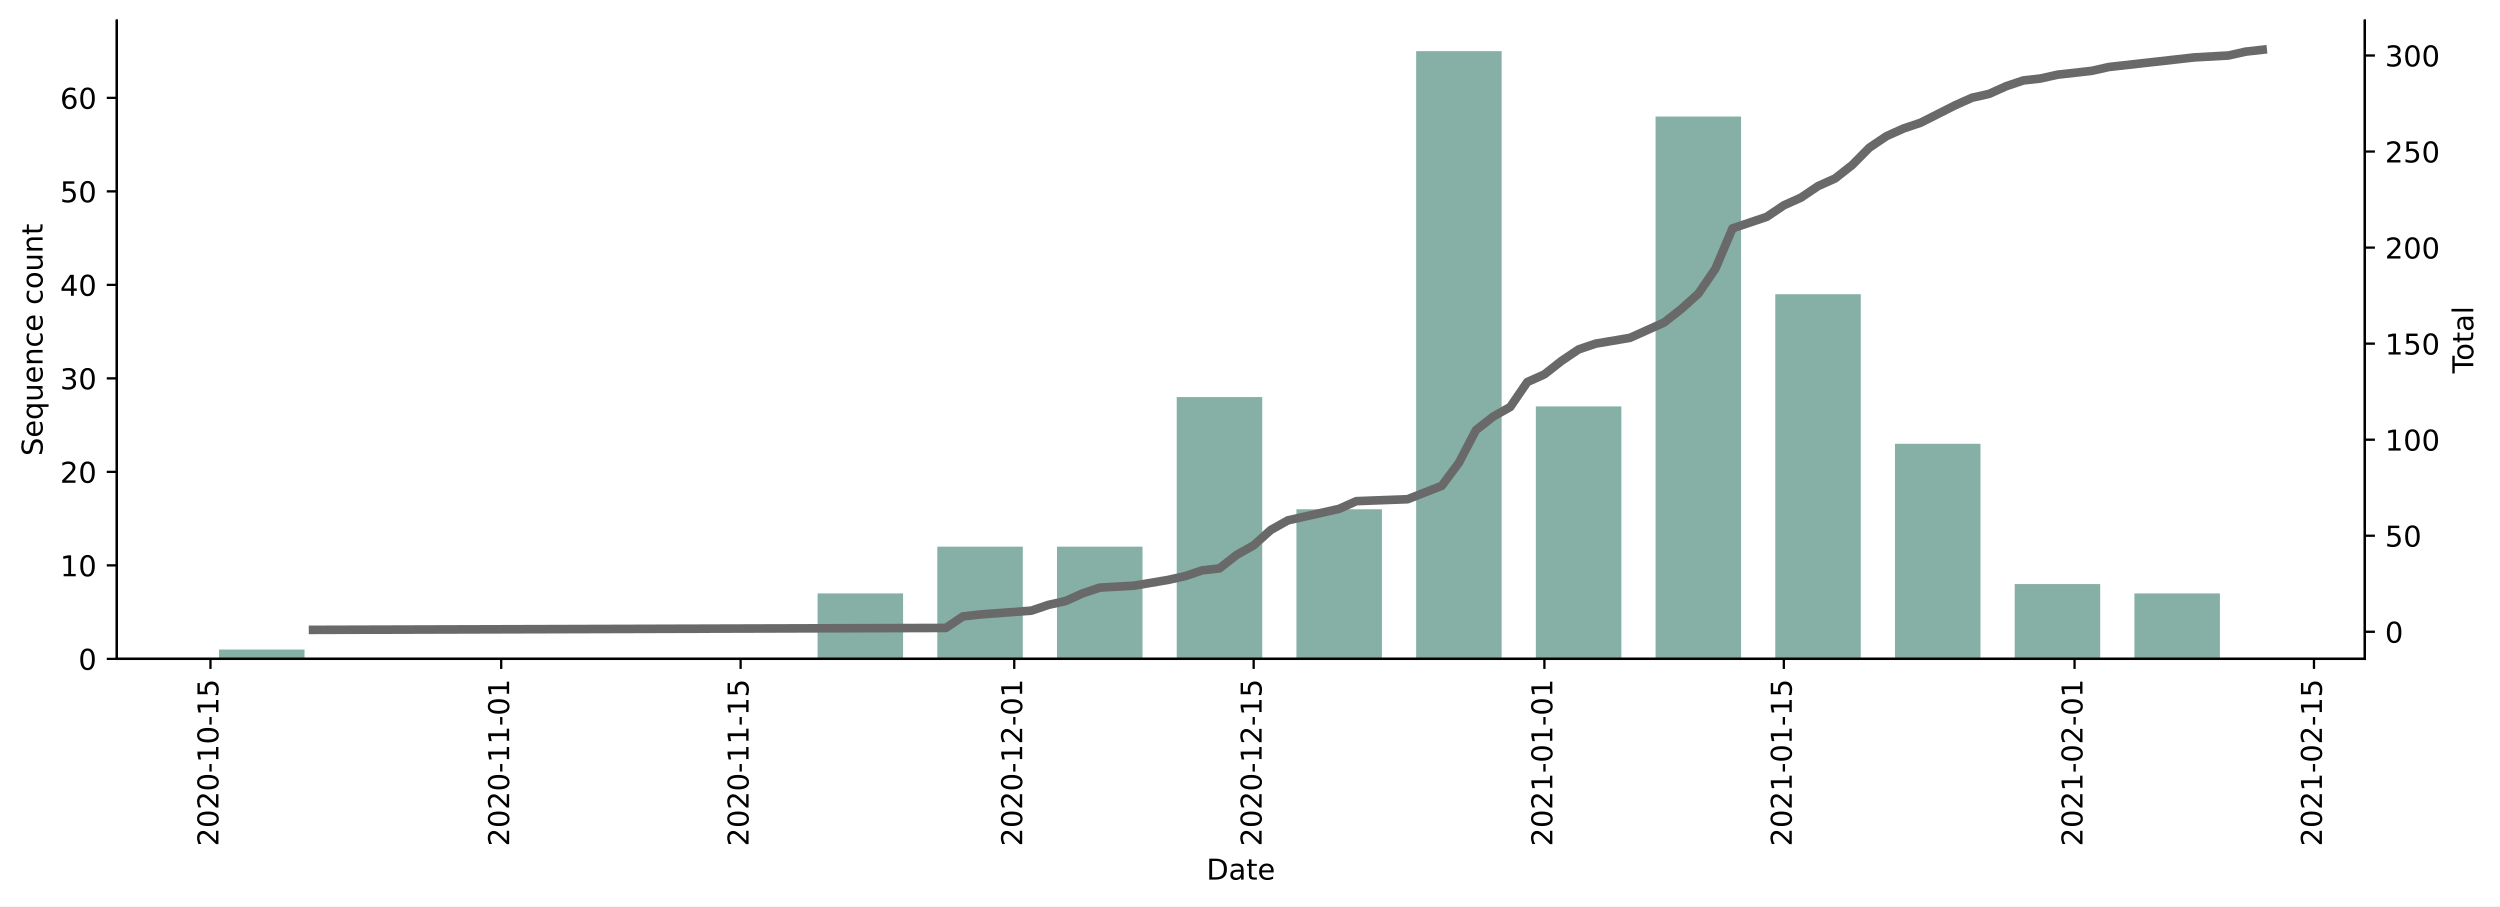
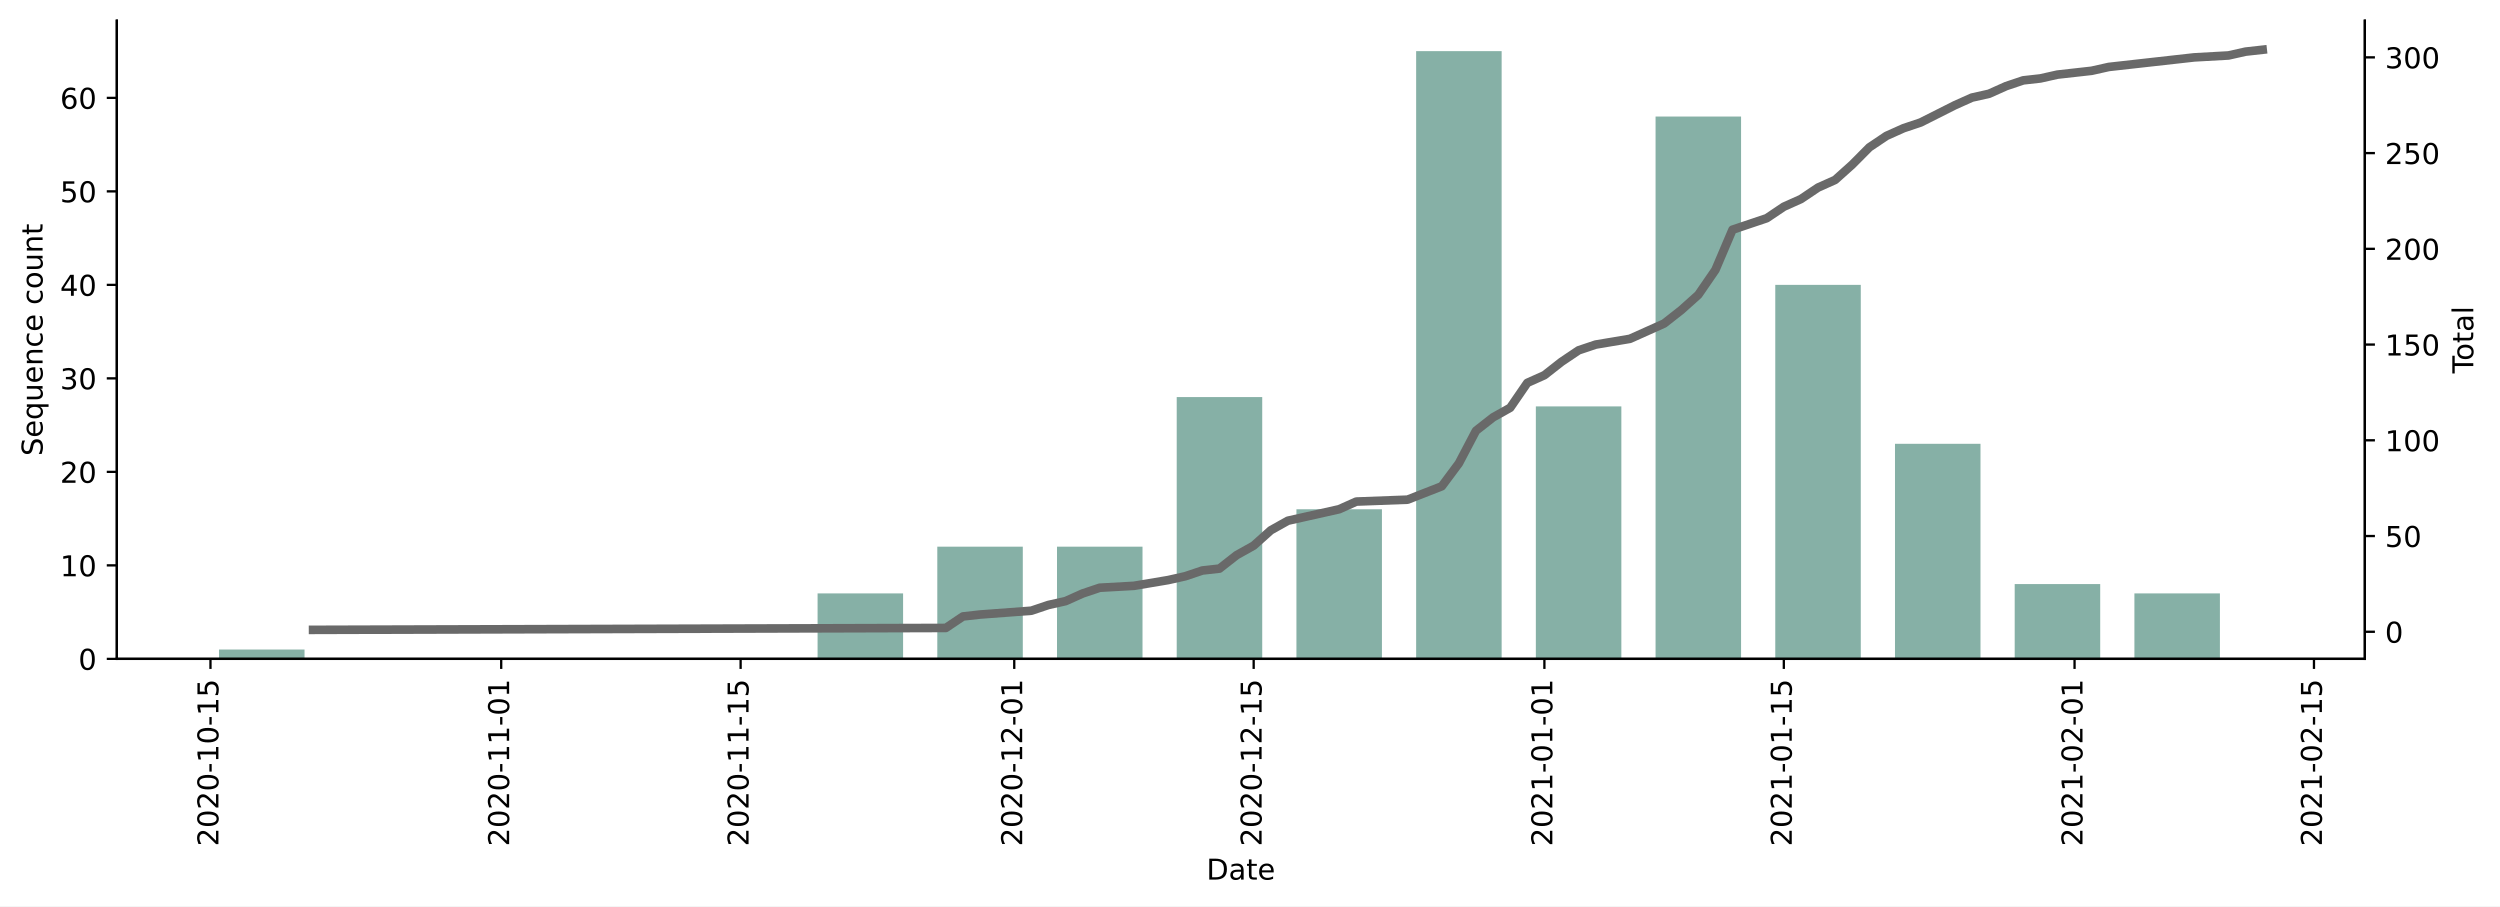
<svg xmlns="http://www.w3.org/2000/svg" xmlns:xlink="http://www.w3.org/1999/xlink" height="314.954pt" version="1.1" viewBox="0 0 868.769 314.954" width="868.769pt">
  <defs>
    <style type="text/css">*{stroke-linecap:butt;stroke-linejoin:round;}</style>
  </defs>
  <g id="figure_1">
    <g id="patch_1">
      <path d="M 0 314.954  L 868.769 314.954  L 868.769 0  L 0 0  z " style="fill:#ffffff;" />
    </g>
    <g id="axes_1">
      <g id="patch_2">
        <path d="M 40.603 228.96  L 821.803 228.96  L 821.803 7.2  L 40.603 7.2  z " style="fill:#ffffff;" />
      </g>
      <g id="patch_3">
-         <path clip-path="url(#pcdde70ada3)" d="M 76.112 228.96  L 105.827 228.96  L 105.827 225.711  L 76.112 225.711  z " style="fill:#86b0a6;" />
+         <path clip-path="url(#p0c2a02b82b)" d="M 76.112 228.96  L 105.827 228.96  L 105.827 225.711  L 76.112 225.711  z " style="fill:#86b0a6;" />
      </g>
      <g id="patch_4">
-         <path clip-path="url(#pcdde70ada3)" d="M 284.115 228.96  L 313.83 228.96  L 313.83 206.215  L 284.115 206.215  z " style="fill:#86b0a6;" />
+         <path clip-path="url(#p0c2a02b82b)" d="M 284.115 228.96  L 313.83 228.96  L 313.83 206.215  L 284.115 206.215  z " style="fill:#86b0a6;" />
      </g>
      <g id="patch_5">
-         <path clip-path="url(#pcdde70ada3)" d="M 325.716 228.96  L 355.431 228.96  L 355.431 189.969  L 325.716 189.969  z " style="fill:#86b0a6;" />
+         <path clip-path="url(#p0c2a02b82b)" d="M 325.716 228.96  L 355.431 228.96  L 355.431 189.969  L 325.716 189.969  z " style="fill:#86b0a6;" />
      </g>
      <g id="patch_6">
-         <path clip-path="url(#pcdde70ada3)" d="M 367.316 228.96  L 397.031 228.96  L 397.031 189.969  L 367.316 189.969  z " style="fill:#86b0a6;" />
+         <path clip-path="url(#p0c2a02b82b)" d="M 367.316 228.96  L 397.031 228.96  L 397.031 189.969  L 367.316 189.969  z " style="fill:#86b0a6;" />
      </g>
      <g id="patch_7">
-         <path clip-path="url(#pcdde70ada3)" d="M 408.917 228.96  L 438.632 228.96  L 438.632 137.982  L 408.917 137.982  z " style="fill:#86b0a6;" />
+         <path clip-path="url(#p0c2a02b82b)" d="M 408.917 228.96  L 438.632 228.96  L 438.632 137.982  L 408.917 137.982  z " style="fill:#86b0a6;" />
      </g>
      <g id="patch_8">
-         <path clip-path="url(#pcdde70ada3)" d="M 450.518 228.96  L 480.232 228.96  L 480.232 176.972  L 450.518 176.972  z " style="fill:#86b0a6;" />
+         <path clip-path="url(#p0c2a02b82b)" d="M 450.518 228.96  L 480.232 228.96  L 480.232 176.972  L 450.518 176.972  z " style="fill:#86b0a6;" />
      </g>
      <g id="patch_9">
-         <path clip-path="url(#pcdde70ada3)" d="M 492.118 228.96  L 521.833 228.96  L 521.833 17.76  L 492.118 17.76  z " style="fill:#86b0a6;" />
+         <path clip-path="url(#p0c2a02b82b)" d="M 492.118 228.96  L 521.833 228.96  L 521.833 17.76  L 492.118 17.76  z " style="fill:#86b0a6;" />
      </g>
      <g id="patch_10">
-         <path clip-path="url(#pcdde70ada3)" d="M 533.719 228.96  L 563.434 228.96  L 563.434 141.231  L 533.719 141.231  z " style="fill:#86b0a6;" />
+         <path clip-path="url(#p0c2a02b82b)" d="M 533.719 228.96  L 563.434 228.96  L 563.434 141.231  L 533.719 141.231  z " style="fill:#86b0a6;" />
      </g>
      <g id="patch_11">
-         <path clip-path="url(#pcdde70ada3)" d="M 575.32 228.96  L 605.034 228.96  L 605.034 40.505  L 575.32 40.505  z " style="fill:#86b0a6;" />
+         <path clip-path="url(#p0c2a02b82b)" d="M 575.32 228.96  L 605.034 228.96  L 605.034 40.505  L 575.32 40.505  z " style="fill:#86b0a6;" />
      </g>
      <g id="patch_12">
-         <path clip-path="url(#pcdde70ada3)" d="M 616.92 228.96  L 646.635 228.96  L 646.635 102.24  L 616.92 102.24  z " style="fill:#86b0a6;" />
+         <path clip-path="url(#p0c2a02b82b)" d="M 616.92 228.96  L 646.635 228.96  L 646.635 98.991  L 616.92 98.991  z " style="fill:#86b0a6;" />
      </g>
      <g id="patch_13">
-         <path clip-path="url(#pcdde70ada3)" d="M 658.521 228.96  L 688.235 228.96  L 688.235 154.228  L 658.521 154.228  z " style="fill:#86b0a6;" />
+         <path clip-path="url(#p0c2a02b82b)" d="M 658.521 228.96  L 688.235 228.96  L 688.235 154.228  L 658.521 154.228  z " style="fill:#86b0a6;" />
      </g>
      <g id="patch_14">
-         <path clip-path="url(#pcdde70ada3)" d="M 700.121 228.96  L 729.836 228.96  L 729.836 202.966  L 700.121 202.966  z " style="fill:#86b0a6;" />
+         <path clip-path="url(#p0c2a02b82b)" d="M 700.121 228.96  L 729.836 228.96  L 729.836 202.966  L 700.121 202.966  z " style="fill:#86b0a6;" />
      </g>
      <g id="patch_15">
-         <path clip-path="url(#pcdde70ada3)" d="M 741.722 228.96  L 771.437 228.96  L 771.437 206.215  L 741.722 206.215  z " style="fill:#86b0a6;" />
+         <path clip-path="url(#p0c2a02b82b)" d="M 741.722 228.96  L 771.437 228.96  L 771.437 206.215  L 741.722 206.215  z " style="fill:#86b0a6;" />
      </g>
      <g id="matplotlib.axis_1">
        <g id="xtick_1">
          <g id="line2d_1">
            <defs>
-               <path d="M 0 0  L 0 3.5  " id="m3cc97a684d" style="stroke:#000000;stroke-width:0.8;" />
+               <path d="M 0 0  L 0 3.5  " id="m582454fd17" style="stroke:#000000;stroke-width:0.8;" />
            </defs>
            <g>
-               <use style="stroke:#000000;stroke-width:0.8;" x="73.141" xlink:href="#m3cc97a684d" y="228.96" />
+               <use style="stroke:#000000;stroke-width:0.8;" x="73.141" xlink:href="#m582454fd17" y="228.96" />
            </g>
          </g>
          <g id="text_1">
            <g transform="translate(75.90012 294.0756)rotate(-90)scale(0.1 -0.1)">
              <defs>
                <path d="M 19.188 8.297  L 53.609 8.297  L 53.609 0  L 7.328 0  L 7.328 8.297  Q 12.938 14.109 22.625 23.891  Q 32.328 33.688 34.812 36.531  Q 39.547 41.844 41.422 45.531  Q 43.312 49.219 43.312 52.781  Q 43.312 58.594 39.234 62.25  Q 35.156 65.922 28.609 65.922  Q 23.969 65.922 18.812 64.312  Q 13.672 62.703 7.812 59.422  L 7.812 69.391  Q 13.766 71.781 18.938 73  Q 24.125 74.219 28.422 74.219  Q 39.75 74.219 46.484 68.547  Q 53.219 62.891 53.219 53.422  Q 53.219 48.922 51.531 44.891  Q 49.859 40.875 45.406 35.406  Q 44.188 33.984 37.641 27.219  Q 31.109 20.453 19.188 8.297  z " id="DejaVuSans-50" />
                <path d="M 31.781 66.406  Q 24.172 66.406 20.328 58.906  Q 16.5 51.422 16.5 36.375  Q 16.5 21.391 20.328 13.891  Q 24.172 6.391 31.781 6.391  Q 39.453 6.391 43.281 13.891  Q 47.125 21.391 47.125 36.375  Q 47.125 51.422 43.281 58.906  Q 39.453 66.406 31.781 66.406  z M 31.781 74.219  Q 44.047 74.219 50.516 64.516  Q 56.984 54.828 56.984 36.375  Q 56.984 17.969 50.516 8.266  Q 44.047 -1.422 31.781 -1.422  Q 19.531 -1.422 13.062 8.266  Q 6.594 17.969 6.594 36.375  Q 6.594 54.828 13.062 64.516  Q 19.531 74.219 31.781 74.219  z " id="DejaVuSans-48" />
                <path d="M 4.891 31.391  L 31.203 31.391  L 31.203 23.391  L 4.891 23.391  z " id="DejaVuSans-45" />
                <path d="M 12.406 8.297  L 28.516 8.297  L 28.516 63.922  L 10.984 60.406  L 10.984 69.391  L 28.422 72.906  L 38.281 72.906  L 38.281 8.297  L 54.391 8.297  L 54.391 0  L 12.406 0  z " id="DejaVuSans-49" />
                <path d="M 10.797 72.906  L 49.516 72.906  L 49.516 64.594  L 19.828 64.594  L 19.828 46.734  Q 21.969 47.469 24.109 47.828  Q 26.266 48.188 28.422 48.188  Q 40.625 48.188 47.75 41.5  Q 54.891 34.812 54.891 23.391  Q 54.891 11.625 47.562 5.094  Q 40.234 -1.422 26.906 -1.422  Q 22.312 -1.422 17.547 -0.641  Q 12.797 0.141 7.719 1.703  L 7.719 11.625  Q 12.109 9.234 16.797 8.062  Q 21.484 6.891 26.703 6.891  Q 35.156 6.891 40.078 11.328  Q 45.016 15.766 45.016 23.391  Q 45.016 31 40.078 35.438  Q 35.156 39.891 26.703 39.891  Q 22.75 39.891 18.812 39.016  Q 14.891 38.141 10.797 36.281  z " id="DejaVuSans-53" />
              </defs>
              <use xlink:href="#DejaVuSans-50" />
              <use x="63.623" xlink:href="#DejaVuSans-48" />
              <use x="127.246" xlink:href="#DejaVuSans-50" />
              <use x="190.869" xlink:href="#DejaVuSans-48" />
              <use x="254.492" xlink:href="#DejaVuSans-45" />
              <use x="290.576" xlink:href="#DejaVuSans-49" />
              <use x="354.199" xlink:href="#DejaVuSans-48" />
              <use x="417.822" xlink:href="#DejaVuSans-45" />
              <use x="453.906" xlink:href="#DejaVuSans-49" />
              <use x="517.529" xlink:href="#DejaVuSans-53" />
            </g>
          </g>
        </g>
        <g id="xtick_2">
          <g id="line2d_2">
            <g>
-               <use style="stroke:#000000;stroke-width:0.8;" x="174.171" xlink:href="#m3cc97a684d" y="228.96" />
+               <use style="stroke:#000000;stroke-width:0.8;" x="174.171" xlink:href="#m582454fd17" y="228.96" />
            </g>
          </g>
          <g id="text_2">
            <g transform="translate(176.9302 294.0756)rotate(-90)scale(0.1 -0.1)">
              <use xlink:href="#DejaVuSans-50" />
              <use x="63.623" xlink:href="#DejaVuSans-48" />
              <use x="127.246" xlink:href="#DejaVuSans-50" />
              <use x="190.869" xlink:href="#DejaVuSans-48" />
              <use x="254.492" xlink:href="#DejaVuSans-45" />
              <use x="290.576" xlink:href="#DejaVuSans-49" />
              <use x="354.199" xlink:href="#DejaVuSans-49" />
              <use x="417.822" xlink:href="#DejaVuSans-45" />
              <use x="453.906" xlink:href="#DejaVuSans-48" />
              <use x="517.529" xlink:href="#DejaVuSans-49" />
            </g>
          </g>
        </g>
        <g id="xtick_3">
          <g id="line2d_3">
            <g>
-               <use style="stroke:#000000;stroke-width:0.8;" x="257.372" xlink:href="#m3cc97a684d" y="228.96" />
+               <use style="stroke:#000000;stroke-width:0.8;" x="257.372" xlink:href="#m582454fd17" y="228.96" />
            </g>
          </g>
          <g id="text_3">
            <g transform="translate(260.1314 294.0756)rotate(-90)scale(0.1 -0.1)">
              <use xlink:href="#DejaVuSans-50" />
              <use x="63.623" xlink:href="#DejaVuSans-48" />
              <use x="127.246" xlink:href="#DejaVuSans-50" />
              <use x="190.869" xlink:href="#DejaVuSans-48" />
              <use x="254.492" xlink:href="#DejaVuSans-45" />
              <use x="290.576" xlink:href="#DejaVuSans-49" />
              <use x="354.199" xlink:href="#DejaVuSans-49" />
              <use x="417.822" xlink:href="#DejaVuSans-45" />
              <use x="453.906" xlink:href="#DejaVuSans-49" />
              <use x="517.529" xlink:href="#DejaVuSans-53" />
            </g>
          </g>
        </g>
        <g id="xtick_4">
          <g id="line2d_4">
            <g>
-               <use style="stroke:#000000;stroke-width:0.8;" x="352.459" xlink:href="#m3cc97a684d" y="228.96" />
+               <use style="stroke:#000000;stroke-width:0.8;" x="352.459" xlink:href="#m582454fd17" y="228.96" />
            </g>
          </g>
          <g id="text_4">
            <g transform="translate(355.2185 294.0756)rotate(-90)scale(0.1 -0.1)">
              <use xlink:href="#DejaVuSans-50" />
              <use x="63.623" xlink:href="#DejaVuSans-48" />
              <use x="127.246" xlink:href="#DejaVuSans-50" />
              <use x="190.869" xlink:href="#DejaVuSans-48" />
              <use x="254.492" xlink:href="#DejaVuSans-45" />
              <use x="290.576" xlink:href="#DejaVuSans-49" />
              <use x="354.199" xlink:href="#DejaVuSans-50" />
              <use x="417.822" xlink:href="#DejaVuSans-45" />
              <use x="453.906" xlink:href="#DejaVuSans-48" />
              <use x="517.529" xlink:href="#DejaVuSans-49" />
            </g>
          </g>
        </g>
        <g id="xtick_5">
          <g id="line2d_5">
            <g>
-               <use style="stroke:#000000;stroke-width:0.8;" x="435.66" xlink:href="#m3cc97a684d" y="228.96" />
+               <use style="stroke:#000000;stroke-width:0.8;" x="435.66" xlink:href="#m582454fd17" y="228.96" />
            </g>
          </g>
          <g id="text_5">
            <g transform="translate(438.4197 294.0756)rotate(-90)scale(0.1 -0.1)">
              <use xlink:href="#DejaVuSans-50" />
              <use x="63.623" xlink:href="#DejaVuSans-48" />
              <use x="127.246" xlink:href="#DejaVuSans-50" />
              <use x="190.869" xlink:href="#DejaVuSans-48" />
              <use x="254.492" xlink:href="#DejaVuSans-45" />
              <use x="290.576" xlink:href="#DejaVuSans-49" />
              <use x="354.199" xlink:href="#DejaVuSans-50" />
              <use x="417.822" xlink:href="#DejaVuSans-45" />
              <use x="453.906" xlink:href="#DejaVuSans-49" />
              <use x="517.529" xlink:href="#DejaVuSans-53" />
            </g>
          </g>
        </g>
        <g id="xtick_6">
          <g id="line2d_6">
            <g>
-               <use style="stroke:#000000;stroke-width:0.8;" x="536.69" xlink:href="#m3cc97a684d" y="228.96" />
+               <use style="stroke:#000000;stroke-width:0.8;" x="536.69" xlink:href="#m582454fd17" y="228.96" />
            </g>
          </g>
          <g id="text_6">
            <g transform="translate(539.4498 294.0756)rotate(-90)scale(0.1 -0.1)">
              <use xlink:href="#DejaVuSans-50" />
              <use x="63.623" xlink:href="#DejaVuSans-48" />
              <use x="127.246" xlink:href="#DejaVuSans-50" />
              <use x="190.869" xlink:href="#DejaVuSans-49" />
              <use x="254.492" xlink:href="#DejaVuSans-45" />
              <use x="290.576" xlink:href="#DejaVuSans-48" />
              <use x="354.199" xlink:href="#DejaVuSans-49" />
              <use x="417.822" xlink:href="#DejaVuSans-45" />
              <use x="453.906" xlink:href="#DejaVuSans-48" />
              <use x="517.529" xlink:href="#DejaVuSans-49" />
            </g>
          </g>
        </g>
        <g id="xtick_7">
          <g id="line2d_7">
            <g>
-               <use style="stroke:#000000;stroke-width:0.8;" x="619.892" xlink:href="#m3cc97a684d" y="228.96" />
+               <use style="stroke:#000000;stroke-width:0.8;" x="619.892" xlink:href="#m582454fd17" y="228.96" />
            </g>
          </g>
          <g id="text_7">
            <g transform="translate(622.651 294.0756)rotate(-90)scale(0.1 -0.1)">
              <use xlink:href="#DejaVuSans-50" />
              <use x="63.623" xlink:href="#DejaVuSans-48" />
              <use x="127.246" xlink:href="#DejaVuSans-50" />
              <use x="190.869" xlink:href="#DejaVuSans-49" />
              <use x="254.492" xlink:href="#DejaVuSans-45" />
              <use x="290.576" xlink:href="#DejaVuSans-48" />
              <use x="354.199" xlink:href="#DejaVuSans-49" />
              <use x="417.822" xlink:href="#DejaVuSans-45" />
              <use x="453.906" xlink:href="#DejaVuSans-49" />
              <use x="517.529" xlink:href="#DejaVuSans-53" />
            </g>
          </g>
        </g>
        <g id="xtick_8">
          <g id="line2d_8">
            <g>
-               <use style="stroke:#000000;stroke-width:0.8;" x="720.922" xlink:href="#m3cc97a684d" y="228.96" />
+               <use style="stroke:#000000;stroke-width:0.8;" x="720.922" xlink:href="#m582454fd17" y="228.96" />
            </g>
          </g>
          <g id="text_8">
            <g transform="translate(723.681 294.0756)rotate(-90)scale(0.1 -0.1)">
              <use xlink:href="#DejaVuSans-50" />
              <use x="63.623" xlink:href="#DejaVuSans-48" />
              <use x="127.246" xlink:href="#DejaVuSans-50" />
              <use x="190.869" xlink:href="#DejaVuSans-49" />
              <use x="254.492" xlink:href="#DejaVuSans-45" />
              <use x="290.576" xlink:href="#DejaVuSans-48" />
              <use x="354.199" xlink:href="#DejaVuSans-50" />
              <use x="417.822" xlink:href="#DejaVuSans-45" />
              <use x="453.906" xlink:href="#DejaVuSans-48" />
              <use x="517.529" xlink:href="#DejaVuSans-49" />
            </g>
          </g>
        </g>
        <g id="xtick_9">
          <g id="line2d_9">
            <g>
-               <use style="stroke:#000000;stroke-width:0.8;" x="804.123" xlink:href="#m3cc97a684d" y="228.96" />
+               <use style="stroke:#000000;stroke-width:0.8;" x="804.123" xlink:href="#m582454fd17" y="228.96" />
            </g>
          </g>
          <g id="text_9">
            <g transform="translate(806.8822 294.0756)rotate(-90)scale(0.1 -0.1)">
              <use xlink:href="#DejaVuSans-50" />
              <use x="63.623" xlink:href="#DejaVuSans-48" />
              <use x="127.246" xlink:href="#DejaVuSans-50" />
              <use x="190.869" xlink:href="#DejaVuSans-49" />
              <use x="254.492" xlink:href="#DejaVuSans-45" />
              <use x="290.576" xlink:href="#DejaVuSans-48" />
              <use x="354.199" xlink:href="#DejaVuSans-50" />
              <use x="417.822" xlink:href="#DejaVuSans-45" />
              <use x="453.906" xlink:href="#DejaVuSans-49" />
              <use x="517.529" xlink:href="#DejaVuSans-53" />
            </g>
          </g>
        </g>
        <g id="text_10">
          <g transform="translate(419.2523 305.6741)scale(0.1 -0.1)">
            <defs>
              <path d="M 19.672 64.797  L 19.672 8.109  L 31.594 8.109  Q 46.688 8.109 53.688 14.938  Q 60.688 21.781 60.688 36.531  Q 60.688 51.172 53.688 57.984  Q 46.688 64.797 31.594 64.797  z M 9.812 72.906  L 30.078 72.906  Q 51.266 72.906 61.172 64.094  Q 71.094 55.281 71.094 36.531  Q 71.094 17.672 61.125 8.828  Q 51.172 0 30.078 0  L 9.812 0  z " id="DejaVuSans-68" />
              <path d="M 34.281 27.484  Q 23.391 27.484 19.188 25  Q 14.984 22.516 14.984 16.5  Q 14.984 11.719 18.141 8.906  Q 21.297 6.109 26.703 6.109  Q 34.188 6.109 38.703 11.406  Q 43.219 16.703 43.219 25.484  L 43.219 27.484  z M 52.203 31.203  L 52.203 0  L 43.219 0  L 43.219 8.297  Q 40.141 3.328 35.547 0.953  Q 30.953 -1.422 24.312 -1.422  Q 15.922 -1.422 10.953 3.297  Q 6 8.016 6 15.922  Q 6 25.141 12.172 29.828  Q 18.359 34.516 30.609 34.516  L 43.219 34.516  L 43.219 35.406  Q 43.219 41.609 39.141 45  Q 35.062 48.391 27.688 48.391  Q 23 48.391 18.547 47.266  Q 14.109 46.141 10.016 43.891  L 10.016 52.203  Q 14.938 54.109 19.578 55.047  Q 24.219 56 28.609 56  Q 40.484 56 46.344 49.844  Q 52.203 43.703 52.203 31.203  z " id="DejaVuSans-97" />
              <path d="M 18.312 70.219  L 18.312 54.688  L 36.812 54.688  L 36.812 47.703  L 18.312 47.703  L 18.312 18.016  Q 18.312 11.328 20.141 9.422  Q 21.969 7.516 27.594 7.516  L 36.812 7.516  L 36.812 0  L 27.594 0  Q 17.188 0 13.234 3.875  Q 9.281 7.766 9.281 18.016  L 9.281 47.703  L 2.688 47.703  L 2.688 54.688  L 9.281 54.688  L 9.281 70.219  z " id="DejaVuSans-116" />
              <path d="M 56.203 29.594  L 56.203 25.203  L 14.891 25.203  Q 15.484 15.922 20.484 11.062  Q 25.484 6.203 34.422 6.203  Q 39.594 6.203 44.453 7.469  Q 49.312 8.734 54.109 11.281  L 54.109 2.781  Q 49.266 0.734 44.188 -0.344  Q 39.109 -1.422 33.891 -1.422  Q 20.797 -1.422 13.156 6.188  Q 5.516 13.812 5.516 26.812  Q 5.516 40.234 12.766 48.109  Q 20.016 56 32.328 56  Q 43.359 56 49.781 48.891  Q 56.203 41.797 56.203 29.594  z M 47.219 32.234  Q 47.125 39.594 43.094 43.984  Q 39.062 48.391 32.422 48.391  Q 24.906 48.391 20.391 44.141  Q 15.875 39.891 15.188 32.172  z " id="DejaVuSans-101" />
            </defs>
            <use xlink:href="#DejaVuSans-68" />
            <use x="77.002" xlink:href="#DejaVuSans-97" />
            <use x="138.281" xlink:href="#DejaVuSans-116" />
            <use x="177.49" xlink:href="#DejaVuSans-101" />
          </g>
        </g>
      </g>
      <g id="matplotlib.axis_2">
        <g id="ytick_1">
          <g id="line2d_10">
            <defs>
-               <path d="M 0 0  L -3.5 0  " id="m33e6e8885e" style="stroke:#000000;stroke-width:0.8;" />
+               <path d="M 0 0  L -3.5 0  " id="md8d2fc8079" style="stroke:#000000;stroke-width:0.8;" />
            </defs>
            <g>
-               <use style="stroke:#000000;stroke-width:0.8;" x="40.603" xlink:href="#m33e6e8885e" y="228.96" />
+               <use style="stroke:#000000;stroke-width:0.8;" x="40.603" xlink:href="#md8d2fc8079" y="228.96" />
            </g>
          </g>
          <g id="text_11">
            <g transform="translate(27.24063 232.7592)scale(0.1 -0.1)">
              <use xlink:href="#DejaVuSans-48" />
            </g>
          </g>
        </g>
        <g id="ytick_2">
          <g id="line2d_11">
            <g>
-               <use style="stroke:#000000;stroke-width:0.8;" x="40.603" xlink:href="#m33e6e8885e" y="196.468" />
+               <use style="stroke:#000000;stroke-width:0.8;" x="40.603" xlink:href="#md8d2fc8079" y="196.468" />
            </g>
          </g>
          <g id="text_12">
            <g transform="translate(20.87813 200.2669)scale(0.1 -0.1)">
              <use xlink:href="#DejaVuSans-49" />
              <use x="63.623" xlink:href="#DejaVuSans-48" />
            </g>
          </g>
        </g>
        <g id="ytick_3">
          <g id="line2d_12">
            <g>
-               <use style="stroke:#000000;stroke-width:0.8;" x="40.603" xlink:href="#m33e6e8885e" y="163.975" />
+               <use style="stroke:#000000;stroke-width:0.8;" x="40.603" xlink:href="#md8d2fc8079" y="163.975" />
            </g>
          </g>
          <g id="text_13">
            <g transform="translate(20.87813 167.7746)scale(0.1 -0.1)">
              <use xlink:href="#DejaVuSans-50" />
              <use x="63.623" xlink:href="#DejaVuSans-48" />
            </g>
          </g>
        </g>
        <g id="ytick_4">
          <g id="line2d_13">
            <g>
-               <use style="stroke:#000000;stroke-width:0.8;" x="40.603" xlink:href="#m33e6e8885e" y="131.483" />
+               <use style="stroke:#000000;stroke-width:0.8;" x="40.603" xlink:href="#md8d2fc8079" y="131.483" />
            </g>
          </g>
          <g id="text_14">
            <g transform="translate(20.87813 135.2823)scale(0.1 -0.1)">
              <defs>
                <path d="M 40.578 39.312  Q 47.656 37.797 51.625 33  Q 55.609 28.219 55.609 21.188  Q 55.609 10.406 48.188 4.484  Q 40.766 -1.422 27.094 -1.422  Q 22.516 -1.422 17.656 -0.516  Q 12.797 0.391 7.625 2.203  L 7.625 11.719  Q 11.719 9.328 16.594 8.109  Q 21.484 6.891 26.812 6.891  Q 36.078 6.891 40.938 10.547  Q 45.797 14.203 45.797 21.188  Q 45.797 27.641 41.281 31.266  Q 36.766 34.906 28.719 34.906  L 20.219 34.906  L 20.219 43.016  L 29.109 43.016  Q 36.375 43.016 40.234 45.922  Q 44.094 48.828 44.094 54.297  Q 44.094 59.906 40.109 62.906  Q 36.141 65.922 28.719 65.922  Q 24.656 65.922 20.016 65.031  Q 15.375 64.156 9.812 62.312  L 9.812 71.094  Q 15.438 72.656 20.344 73.438  Q 25.25 74.219 29.594 74.219  Q 40.828 74.219 47.359 69.109  Q 53.906 64.016 53.906 55.328  Q 53.906 49.266 50.438 45.094  Q 46.969 40.922 40.578 39.312  z " id="DejaVuSans-51" />
              </defs>
              <use xlink:href="#DejaVuSans-51" />
              <use x="63.623" xlink:href="#DejaVuSans-48" />
            </g>
          </g>
        </g>
        <g id="ytick_5">
          <g id="line2d_14">
            <g>
-               <use style="stroke:#000000;stroke-width:0.8;" x="40.603" xlink:href="#m33e6e8885e" y="98.991" />
+               <use style="stroke:#000000;stroke-width:0.8;" x="40.603" xlink:href="#md8d2fc8079" y="98.991" />
            </g>
          </g>
          <g id="text_15">
            <g transform="translate(20.87813 102.79)scale(0.1 -0.1)">
              <defs>
                <path d="M 37.797 64.312  L 12.891 25.391  L 37.797 25.391  z M 35.203 72.906  L 47.609 72.906  L 47.609 25.391  L 58.016 25.391  L 58.016 17.188  L 47.609 17.188  L 47.609 0  L 37.797 0  L 37.797 17.188  L 4.891 17.188  L 4.891 26.703  z " id="DejaVuSans-52" />
              </defs>
              <use xlink:href="#DejaVuSans-52" />
              <use x="63.623" xlink:href="#DejaVuSans-48" />
            </g>
          </g>
        </g>
        <g id="ytick_6">
          <g id="line2d_15">
            <g>
-               <use style="stroke:#000000;stroke-width:0.8;" x="40.603" xlink:href="#m33e6e8885e" y="66.498" />
+               <use style="stroke:#000000;stroke-width:0.8;" x="40.603" xlink:href="#md8d2fc8079" y="66.498" />
            </g>
          </g>
          <g id="text_16">
            <g transform="translate(20.87813 70.29768)scale(0.1 -0.1)">
              <use xlink:href="#DejaVuSans-53" />
              <use x="63.623" xlink:href="#DejaVuSans-48" />
            </g>
          </g>
        </g>
        <g id="ytick_7">
          <g id="line2d_16">
            <g>
-               <use style="stroke:#000000;stroke-width:0.8;" x="40.603" xlink:href="#m33e6e8885e" y="34.006" />
+               <use style="stroke:#000000;stroke-width:0.8;" x="40.603" xlink:href="#md8d2fc8079" y="34.006" />
            </g>
          </g>
          <g id="text_17">
            <g transform="translate(20.87813 37.80537)scale(0.1 -0.1)">
              <defs>
                <path d="M 33.016 40.375  Q 26.375 40.375 22.484 35.828  Q 18.609 31.297 18.609 23.391  Q 18.609 15.531 22.484 10.953  Q 26.375 6.391 33.016 6.391  Q 39.656 6.391 43.531 10.953  Q 47.406 15.531 47.406 23.391  Q 47.406 31.297 43.531 35.828  Q 39.656 40.375 33.016 40.375  z M 52.594 71.297  L 52.594 62.312  Q 48.875 64.062 45.094 64.984  Q 41.312 65.922 37.594 65.922  Q 27.828 65.922 22.672 59.328  Q 17.531 52.734 16.797 39.406  Q 19.672 43.656 24.016 45.922  Q 28.375 48.188 33.594 48.188  Q 44.578 48.188 50.953 41.516  Q 57.328 34.859 57.328 23.391  Q 57.328 12.156 50.688 5.359  Q 44.047 -1.422 33.016 -1.422  Q 20.359 -1.422 13.672 8.266  Q 6.984 17.969 6.984 36.375  Q 6.984 53.656 15.188 63.938  Q 23.391 74.219 37.203 74.219  Q 40.922 74.219 44.703 73.484  Q 48.484 72.75 52.594 71.297  z " id="DejaVuSans-54" />
              </defs>
              <use xlink:href="#DejaVuSans-54" />
              <use x="63.623" xlink:href="#DejaVuSans-48" />
            </g>
          </g>
        </g>
        <g id="text_18">
          <g transform="translate(14.79844 158.4402)rotate(-90)scale(0.1 -0.1)">
            <defs>
              <path d="M 53.516 70.516  L 53.516 60.891  Q 47.906 63.578 42.922 64.891  Q 37.938 66.219 33.297 66.219  Q 25.25 66.219 20.875 63.094  Q 16.5 59.969 16.5 54.203  Q 16.5 49.359 19.406 46.891  Q 22.312 44.438 30.422 42.922  L 36.375 41.703  Q 47.406 39.594 52.656 34.297  Q 57.906 29 57.906 20.125  Q 57.906 9.516 50.797 4.047  Q 43.703 -1.422 29.984 -1.422  Q 24.812 -1.422 18.969 -0.25  Q 13.141 0.922 6.891 3.219  L 6.891 13.375  Q 12.891 10.016 18.656 8.297  Q 24.422 6.594 29.984 6.594  Q 38.422 6.594 43.016 9.906  Q 47.609 13.234 47.609 19.391  Q 47.609 24.75 44.312 27.781  Q 41.016 30.812 33.5 32.328  L 27.484 33.5  Q 16.453 35.688 11.516 40.375  Q 6.594 45.062 6.594 53.422  Q 6.594 63.094 13.406 68.656  Q 20.219 74.219 32.172 74.219  Q 37.312 74.219 42.625 73.281  Q 47.953 72.359 53.516 70.516  z " id="DejaVuSans-83" />
              <path d="M 14.797 27.297  Q 14.797 17.391 18.875 11.75  Q 22.953 6.109 30.078 6.109  Q 37.203 6.109 41.297 11.75  Q 45.406 17.391 45.406 27.297  Q 45.406 37.203 41.297 42.844  Q 37.203 48.484 30.078 48.484  Q 22.953 48.484 18.875 42.844  Q 14.797 37.203 14.797 27.297  z M 45.406 8.203  Q 42.578 3.328 38.25 0.953  Q 33.938 -1.422 27.875 -1.422  Q 17.969 -1.422 11.734 6.484  Q 5.516 14.406 5.516 27.297  Q 5.516 40.188 11.734 48.094  Q 17.969 56 27.875 56  Q 33.938 56 38.25 53.625  Q 42.578 51.266 45.406 46.391  L 45.406 54.688  L 54.391 54.688  L 54.391 -20.797  L 45.406 -20.797  z " id="DejaVuSans-113" />
              <path d="M 8.5 21.578  L 8.5 54.688  L 17.484 54.688  L 17.484 21.922  Q 17.484 14.156 20.5 10.266  Q 23.531 6.391 29.594 6.391  Q 36.859 6.391 41.078 11.031  Q 45.312 15.672 45.312 23.688  L 45.312 54.688  L 54.297 54.688  L 54.297 0  L 45.312 0  L 45.312 8.406  Q 42.047 3.422 37.719 1  Q 33.406 -1.422 27.688 -1.422  Q 18.266 -1.422 13.375 4.438  Q 8.5 10.297 8.5 21.578  z M 31.109 56  z " id="DejaVuSans-117" />
              <path d="M 54.891 33.016  L 54.891 0  L 45.906 0  L 45.906 32.719  Q 45.906 40.484 42.875 44.328  Q 39.844 48.188 33.797 48.188  Q 26.516 48.188 22.312 43.547  Q 18.109 38.922 18.109 30.906  L 18.109 0  L 9.078 0  L 9.078 54.688  L 18.109 54.688  L 18.109 46.188  Q 21.344 51.125 25.703 53.562  Q 30.078 56 35.797 56  Q 45.219 56 50.047 50.172  Q 54.891 44.344 54.891 33.016  z " id="DejaVuSans-110" />
              <path d="M 48.781 52.594  L 48.781 44.188  Q 44.969 46.297 41.141 47.344  Q 37.312 48.391 33.406 48.391  Q 24.656 48.391 19.812 42.844  Q 14.984 37.312 14.984 27.297  Q 14.984 17.281 19.812 11.734  Q 24.656 6.203 33.406 6.203  Q 37.312 6.203 41.141 7.25  Q 44.969 8.297 48.781 10.406  L 48.781 2.094  Q 45.016 0.344 40.984 -0.531  Q 36.969 -1.422 32.422 -1.422  Q 20.062 -1.422 12.781 6.344  Q 5.516 14.109 5.516 27.297  Q 5.516 40.672 12.859 48.328  Q 20.219 56 33.016 56  Q 37.156 56 41.109 55.141  Q 45.062 54.297 48.781 52.594  z " id="DejaVuSans-99" />
              <path id="DejaVuSans-32" />
              <path d="M 30.609 48.391  Q 23.391 48.391 19.188 42.75  Q 14.984 37.109 14.984 27.297  Q 14.984 17.484 19.156 11.844  Q 23.344 6.203 30.609 6.203  Q 37.797 6.203 41.984 11.859  Q 46.188 17.531 46.188 27.297  Q 46.188 37.016 41.984 42.703  Q 37.797 48.391 30.609 48.391  z M 30.609 56  Q 42.328 56 49.016 48.375  Q 55.719 40.766 55.719 27.297  Q 55.719 13.875 49.016 6.219  Q 42.328 -1.422 30.609 -1.422  Q 18.844 -1.422 12.172 6.219  Q 5.516 13.875 5.516 27.297  Q 5.516 40.766 12.172 48.375  Q 18.844 56 30.609 56  z " id="DejaVuSans-111" />
            </defs>
            <use xlink:href="#DejaVuSans-83" />
            <use x="63.477" xlink:href="#DejaVuSans-101" />
            <use x="125" xlink:href="#DejaVuSans-113" />
            <use x="188.477" xlink:href="#DejaVuSans-117" />
            <use x="251.855" xlink:href="#DejaVuSans-101" />
            <use x="313.379" xlink:href="#DejaVuSans-110" />
            <use x="376.758" xlink:href="#DejaVuSans-99" />
            <use x="431.738" xlink:href="#DejaVuSans-101" />
            <use x="493.262" xlink:href="#DejaVuSans-32" />
            <use x="525.049" xlink:href="#DejaVuSans-99" />
            <use x="580.029" xlink:href="#DejaVuSans-111" />
            <use x="641.211" xlink:href="#DejaVuSans-117" />
            <use x="704.59" xlink:href="#DejaVuSans-110" />
            <use x="767.969" xlink:href="#DejaVuSans-116" />
          </g>
        </g>
      </g>
      <g id="patch_16">
        <path d="M 40.603 228.96  L 40.603 7.2  " style="fill:none;stroke:#000000;stroke-linecap:square;stroke-linejoin:miter;stroke-width:0.8;" />
      </g>
      <g id="patch_17">
        <path d="M 821.803 228.96  L 821.803 7.2  " style="fill:none;stroke:#000000;stroke-linecap:square;stroke-linejoin:miter;stroke-width:0.8;" />
      </g>
      <g id="patch_18">
        <path d="M 40.603 228.96  L 821.803 228.96  " style="fill:none;stroke:#000000;stroke-linecap:square;stroke-linejoin:miter;stroke-width:0.8;" />
      </g>
    </g>
    <g id="axes_2">
      <g id="matplotlib.axis_3">
        <g id="ytick_8">
          <g id="line2d_17">
            <defs>
-               <path d="M 0 0  L 3.5 0  " id="mcd092052d3" style="stroke:#000000;stroke-width:0.8;" />
+               <path d="M 0 0  L 3.5 0  " id="mf34b84131e" style="stroke:#000000;stroke-width:0.8;" />
            </defs>
            <g>
-               <use style="stroke:#000000;stroke-width:0.8;" x="821.803" xlink:href="#mcd092052d3" y="219.548" />
+               <use style="stroke:#000000;stroke-width:0.8;" x="821.803" xlink:href="#mf34b84131e" y="219.545" />
            </g>
          </g>
          <g id="text_19">
-             <g transform="translate(828.8031 223.3468)scale(0.1 -0.1)">
+             <g transform="translate(828.8031 223.3446)scale(0.1 -0.1)">
              <use xlink:href="#DejaVuSans-48" />
            </g>
          </g>
        </g>
        <g id="ytick_9">
          <g id="line2d_18">
            <g>
-               <use style="stroke:#000000;stroke-width:0.8;" x="821.803" xlink:href="#mcd092052d3" y="186.17" />
+               <use style="stroke:#000000;stroke-width:0.8;" x="821.803" xlink:href="#mf34b84131e" y="186.278" />
            </g>
          </g>
          <g id="text_20">
-             <g transform="translate(828.8031 189.9693)scale(0.1 -0.1)">
+             <g transform="translate(828.8031 190.0772)scale(0.1 -0.1)">
              <use xlink:href="#DejaVuSans-53" />
              <use x="63.623" xlink:href="#DejaVuSans-48" />
            </g>
          </g>
        </g>
        <g id="ytick_10">
          <g id="line2d_19">
            <g>
-               <use style="stroke:#000000;stroke-width:0.8;" x="821.803" xlink:href="#mcd092052d3" y="152.793" />
+               <use style="stroke:#000000;stroke-width:0.8;" x="821.803" xlink:href="#mf34b84131e" y="153.011" />
            </g>
          </g>
          <g id="text_21">
-             <g transform="translate(828.8031 156.5918)scale(0.1 -0.1)">
+             <g transform="translate(828.8031 156.8099)scale(0.1 -0.1)">
              <use xlink:href="#DejaVuSans-49" />
              <use x="63.623" xlink:href="#DejaVuSans-48" />
              <use x="127.246" xlink:href="#DejaVuSans-48" />
            </g>
          </g>
        </g>
        <g id="ytick_11">
          <g id="line2d_20">
            <g>
-               <use style="stroke:#000000;stroke-width:0.8;" x="821.803" xlink:href="#mcd092052d3" y="119.415" />
+               <use style="stroke:#000000;stroke-width:0.8;" x="821.803" xlink:href="#mf34b84131e" y="119.743" />
            </g>
          </g>
          <g id="text_22">
-             <g transform="translate(828.8031 123.2143)scale(0.1 -0.1)">
+             <g transform="translate(828.8031 123.5426)scale(0.1 -0.1)">
              <use xlink:href="#DejaVuSans-49" />
              <use x="63.623" xlink:href="#DejaVuSans-53" />
              <use x="127.246" xlink:href="#DejaVuSans-48" />
            </g>
          </g>
        </g>
        <g id="ytick_12">
          <g id="line2d_21">
            <g>
-               <use style="stroke:#000000;stroke-width:0.8;" x="821.803" xlink:href="#mcd092052d3" y="86.038" />
+               <use style="stroke:#000000;stroke-width:0.8;" x="821.803" xlink:href="#mf34b84131e" y="86.476" />
            </g>
          </g>
          <g id="text_23">
-             <g transform="translate(828.8031 89.83683)scale(0.1 -0.1)">
+             <g transform="translate(828.8031 90.27526)scale(0.1 -0.1)">
              <use xlink:href="#DejaVuSans-50" />
              <use x="63.623" xlink:href="#DejaVuSans-48" />
              <use x="127.246" xlink:href="#DejaVuSans-48" />
            </g>
          </g>
        </g>
        <g id="ytick_13">
          <g id="line2d_22">
            <g>
-               <use style="stroke:#000000;stroke-width:0.8;" x="821.803" xlink:href="#mcd092052d3" y="52.66" />
+               <use style="stroke:#000000;stroke-width:0.8;" x="821.803" xlink:href="#mf34b84131e" y="53.209" />
            </g>
          </g>
          <g id="text_24">
-             <g transform="translate(828.8031 56.45935)scale(0.1 -0.1)">
+             <g transform="translate(828.8031 57.00793)scale(0.1 -0.1)">
              <use xlink:href="#DejaVuSans-50" />
              <use x="63.623" xlink:href="#DejaVuSans-53" />
              <use x="127.246" xlink:href="#DejaVuSans-48" />
            </g>
          </g>
        </g>
        <g id="ytick_14">
          <g id="line2d_23">
            <g>
-               <use style="stroke:#000000;stroke-width:0.8;" x="821.803" xlink:href="#mcd092052d3" y="19.283" />
+               <use style="stroke:#000000;stroke-width:0.8;" x="821.803" xlink:href="#mf34b84131e" y="19.941" />
            </g>
          </g>
          <g id="text_25">
-             <g transform="translate(828.8031 23.08187)scale(0.1 -0.1)">
+             <g transform="translate(828.8031 23.7406)scale(0.1 -0.1)">
              <use xlink:href="#DejaVuSans-51" />
              <use x="63.623" xlink:href="#DejaVuSans-48" />
              <use x="127.246" xlink:href="#DejaVuSans-48" />
            </g>
          </g>
        </g>
        <g id="text_26">
          <g transform="translate(859.4891 129.7566)rotate(-90)scale(0.1 -0.1)">
            <defs>
              <path d="M -0.297 72.906  L 61.375 72.906  L 61.375 64.594  L 35.5 64.594  L 35.5 0  L 25.594 0  L 25.594 64.594  L -0.297 64.594  z " id="DejaVuSans-84" />
              <path d="M 9.422 75.984  L 18.406 75.984  L 18.406 0  L 9.422 0  z " id="DejaVuSans-108" />
            </defs>
            <use xlink:href="#DejaVuSans-84" />
            <use x="44.084" xlink:href="#DejaVuSans-111" />
            <use x="105.266" xlink:href="#DejaVuSans-116" />
            <use x="144.475" xlink:href="#DejaVuSans-97" />
            <use x="205.754" xlink:href="#DejaVuSans-108" />
          </g>
        </g>
      </g>
      <g id="line2d_24">
-         <path clip-path="url(#pcdde70ada3)" d="M 108.798 218.88  L 328.687 218.212  L 334.63 214.207  L 340.573 213.54  L 358.402 212.205  L 364.345 210.202  L 370.288 208.867  L 376.231 206.197  L 382.174 204.194  L 394.06 203.526  L 405.946 201.524  L 411.889 200.189  L 417.832 198.186  L 423.774 197.518  L 429.717 192.846  L 435.66 189.508  L 441.603 184.167  L 447.546 180.83  L 453.489 179.495  L 465.375 176.824  L 471.318 174.154  L 489.147 173.487  L 501.033 168.814  L 506.976 160.803  L 512.919 149.455  L 518.862 144.782  L 524.804 141.444  L 530.747 132.766  L 536.69 130.096  L 542.633 125.423  L 548.576 121.418  L 554.519 119.415  L 566.405 117.412  L 572.348 114.742  L 578.291 112.072  L 584.234 107.399  L 590.177 102.059  L 596.12 93.381  L 602.063 79.362  L 608.006 77.359  L 613.949 75.357  L 619.892 71.352  L 625.835 68.681  L 631.777 64.676  L 637.72 62.006  L 643.663 57.333  L 649.606 51.325  L 655.549 47.32  L 661.492 44.65  L 667.435 42.647  L 679.321 36.639  L 685.264 33.969  L 691.207 32.634  L 697.15 29.963  L 703.093 27.961  L 709.036 27.293  L 714.979 25.958  L 720.922 25.291  L 726.865 24.623  L 732.808 23.288  L 744.693 21.953  L 762.522 19.95  L 774.408 19.283  L 780.351 17.948  L 786.294 17.28  " style="fill:none;stroke:#696969;stroke-linecap:square;stroke-width:3;" />
+         <path clip-path="url(#p0c2a02b82b)" d="M 108.798 218.88  L 328.687 218.215  L 334.63 214.223  L 340.573 213.557  L 358.402 212.227  L 364.345 210.23  L 370.288 208.9  L 376.231 206.238  L 382.174 204.242  L 394.06 203.577  L 405.946 201.581  L 411.889 200.25  L 417.832 198.254  L 423.774 197.589  L 429.717 192.931  L 435.66 189.605  L 441.603 184.282  L 447.546 180.955  L 453.489 179.625  L 465.375 176.963  L 471.318 174.302  L 489.147 173.636  L 501.033 168.979  L 506.976 160.995  L 512.919 149.684  L 518.862 145.027  L 524.804 141.7  L 530.747 133.05  L 536.69 130.389  L 542.633 125.731  L 548.576 121.739  L 554.519 119.743  L 566.405 117.747  L 572.348 115.086  L 578.291 112.425  L 584.234 107.767  L 590.177 102.444  L 596.12 93.795  L 602.063 79.823  L 608.006 77.827  L 613.949 75.83  L 619.892 71.838  L 625.835 69.177  L 631.777 65.185  L 637.72 62.524  L 643.663 57.201  L 649.606 51.213  L 655.549 47.221  L 661.492 44.559  L 667.435 42.563  L 679.321 36.575  L 685.264 33.914  L 691.207 32.583  L 697.15 29.922  L 703.093 27.926  L 709.036 27.26  L 714.979 25.93  L 720.922 25.264  L 726.865 24.599  L 732.808 23.268  L 744.693 21.937  L 762.522 19.941  L 774.408 19.276  L 780.351 17.945  L 786.294 17.28  " style="fill:none;stroke:#696969;stroke-linecap:square;stroke-width:3;" />
      </g>
      <g id="patch_19">
        <path d="M 40.603 228.96  L 40.603 7.2  " style="fill:none;stroke:#000000;stroke-linecap:square;stroke-linejoin:miter;stroke-width:0.8;" />
      </g>
      <g id="patch_20">
        <path d="M 821.803 228.96  L 821.803 7.2  " style="fill:none;stroke:#000000;stroke-linecap:square;stroke-linejoin:miter;stroke-width:0.8;" />
      </g>
      <g id="patch_21">
        <path d="M 40.603 228.96  L 821.803 228.96  " style="fill:none;stroke:#000000;stroke-linecap:square;stroke-linejoin:miter;stroke-width:0.8;" />
      </g>
    </g>
  </g>
  <defs>
-     <clipPath id="pcdde70ada3">
+     <clipPath id="p0c2a02b82b">
      <rect height="221.76" width="781.2" x="40.603" y="7.2" />
    </clipPath>
  </defs>
</svg>
